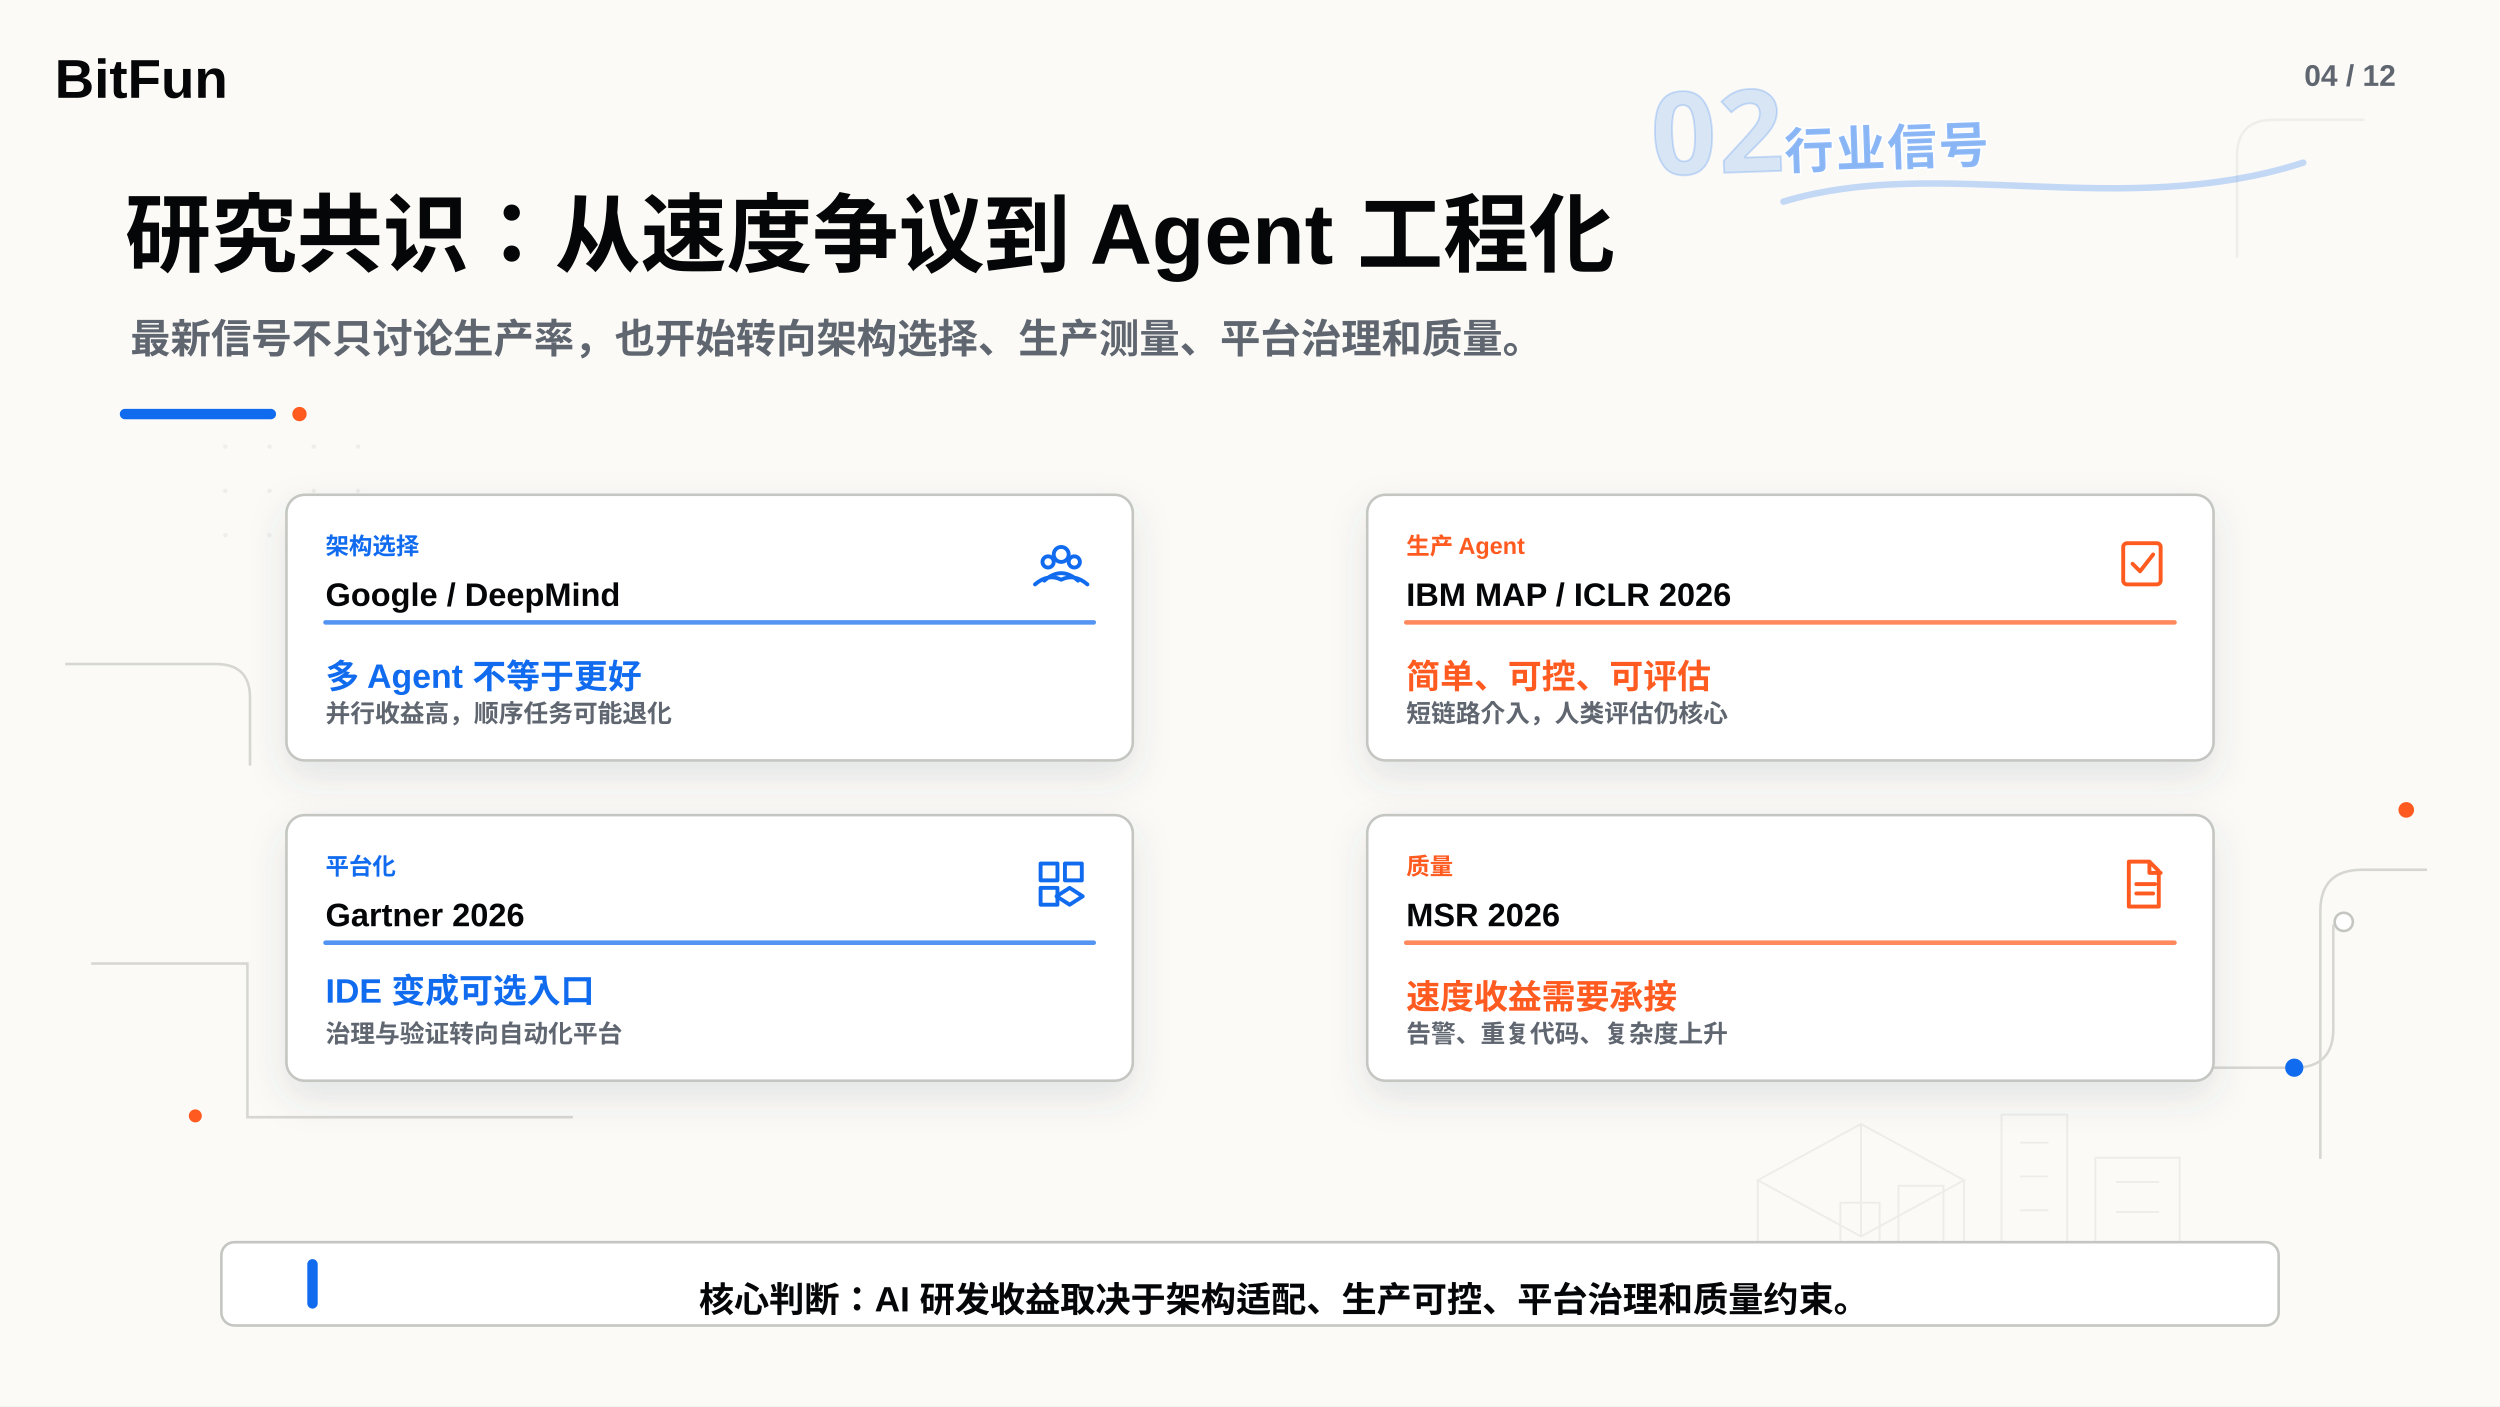
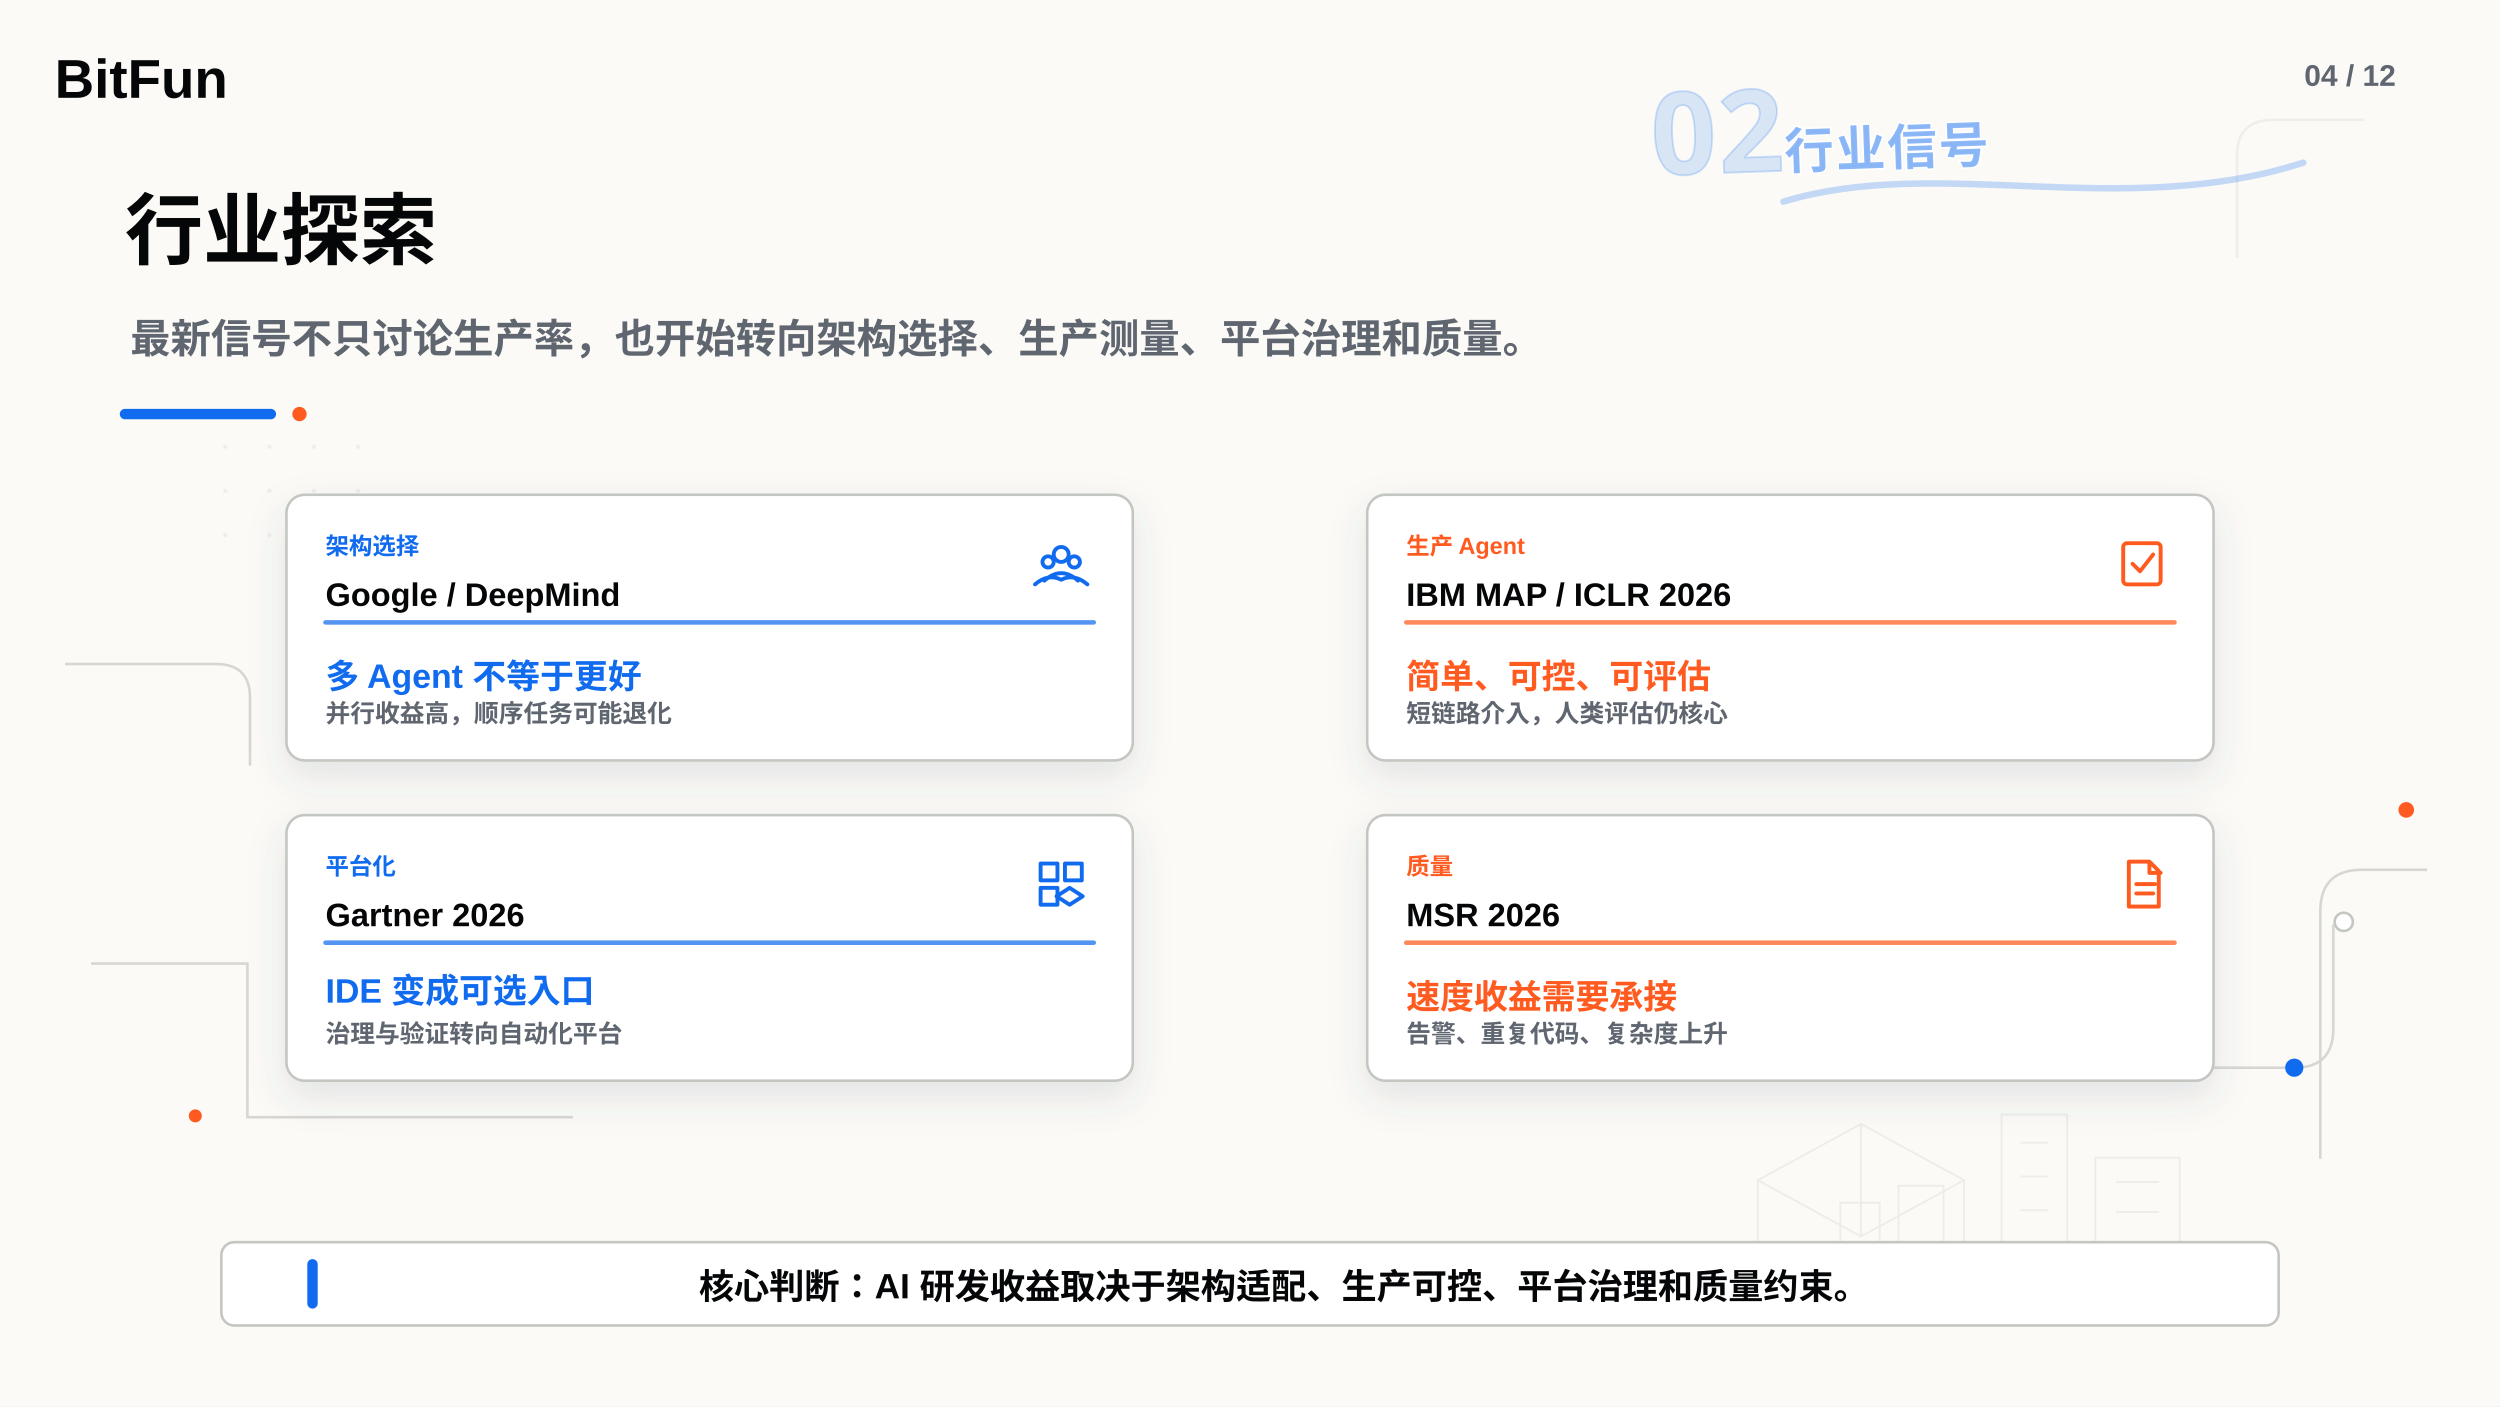
<svg xmlns="http://www.w3.org/2000/svg" width="1920" height="1080" viewBox="0 0 1920 1080">
  <defs>
    <pattern id="lightDots" width="34" height="34" patternUnits="userSpaceOnUse">
      <circle cx="3" cy="3" r="1.7" fill="#C4C6C1" opacity="0.55" />
    </pattern>
    <filter id="paperShadow" x="-18%" y="-18%" width="136%" height="150%">
      <feDropShadow dx="0" dy="12" stdDeviation="14" flood-color="#4B5563" flood-opacity="0.13" />
    </filter>
    <marker id="arrowBlue" markerWidth="12" markerHeight="12" refX="9" refY="6" orient="auto" markerUnits="strokeWidth">
      <path d="M2 2 L10 6 L2 10" fill="none" stroke="#106BEF" stroke-width="2" />
    </marker>
    <marker id="arrowGray" markerWidth="12" markerHeight="12" refX="9" refY="6" orient="auto" markerUnits="strokeWidth">
      <path d="M2 2 L10 6 L2 10" fill="none" stroke="#A5A9AE" stroke-width="2" />
    </marker>
  </defs>
  <rect width="1920" height="1080" fill="#FBFAF7" />
  <path d="M1816 92 h-70 q-28 0 -28 28 v78" stroke="#D7D7D2" stroke-width="2" fill="none" opacity="0.34" />
  <path d="M1782 890 v-190 q0 -32 32 -32 h50" stroke="#D7D7D2" stroke-width="2" fill="none" />
  <path d="M1650 820 h112 q30 0 30 -30 v-80" stroke="#D7D7D2" stroke-width="2" fill="none" />
  <circle cx="1800" cy="708" r="7" fill="#FFFFFF" stroke="#C4C6C1" stroke-width="2" />
  <circle cx="1762" cy="820" r="7" fill="#106BEF" />
  <circle cx="1848" cy="622" r="6" fill="#FF5A1F" />
  <rect x="1378" y="720" width="180" height="120" fill="url(#lightDots)" opacity="0.48" />
  <rect x="152" y="318" width="128" height="96" fill="url(#lightDots)" opacity="0.42" />
  <path d="M70 740 h120 v118 h250" stroke="#D7D7D2" stroke-width="2" fill="none" />
  <path d="M50 510 h116 q26 0 26 26 v52" stroke="#D7D7D2" stroke-width="2" fill="none" />
  <circle cx="150" cy="857" r="5" fill="#FF5A1F" />
  <g opacity="0.26" transform="translate(1350 820) scale(0.72)">
    <path d="M0 120 L110 60 L220 120 L110 180 Z" fill="none" stroke="#C4C6C1" stroke-width="2" />
    <path d="M110 60 V180 M0 120 V220 M220 120 V220 M0 220 H320" stroke="#C4C6C1" stroke-width="2" fill="none" />
    <path d="M260 50 h70 v170 h-70 Z M280 80 h30 M280 116 h30 M280 152 h30" stroke="#C4C6C1" stroke-width="2" fill="none" />
    <path d="M360 96 h90 v124 h-90 Z M382 122 h46 M382 154 h46 M382 186 h46" stroke="#C4C6C1" stroke-width="2" fill="none" />
    <path d="M88 144 h42 v76 h-42 Z M150 126 h48 v94 h-48 Z" stroke="#C4C6C1" stroke-width="2" fill="none" />
  </g>
  <g transform="rotate(-2 1508 104)">
    <text x="1268" y="58" style="font-family:'Arial Black','Microsoft YaHei','Noto Sans SC',sans-serif;font-size:88px;font-weight:900;letter-spacing:1.4px;fill:#106BEF;fill-opacity:0.15;stroke:#106BEF;stroke-width:1.4;stroke-opacity:0.2;paint-order:stroke">02</text>
    <text x="1370" y="92" style="font-family:'Microsoft YaHei','Noto Sans SC','Segoe UI',sans-serif;font-size:38px;font-weight:900;letter-spacing:1.6px;fill:#106BEF;stroke:#FFFFFF;stroke-width:2.4;paint-order:stroke;fill-opacity:0.48">行业信号</text>
    <path d="M1368 150 C1488 118 1628 174 1768 134" stroke="#106BEF" stroke-width="5" stroke-linecap="round" fill="none" opacity="0.24" />
  </g>
  <style>
      text { font-family: "Microsoft YaHei", "Noto Sans SC", "PingFang SC", "Segoe UI", Arial, sans-serif; dominant-baseline: hanging; }
      .brand5 { font-size: 42px; font-weight: 900; fill: #050608; }
      .num5 { font-family: "Arial", "Microsoft YaHei", sans-serif; font-weight: 900; fill: #050608; }
      .h15 { font-size: 68px; font-weight: 900; fill: #050608; letter-spacing: 0; }
      .h25 { font-size: 58px; font-weight: 900; fill: #050608; letter-spacing: 0; }
      .sub5 { font-size: 31px; font-weight: 560; fill: #5F6670; }
      .body5 { font-size: 30px; font-weight: 700; fill: #050608; }
      .muted5 { font-size: 24px; font-weight: 560; fill: #5F6670; }
      .label5 { font-size: 29px; font-weight: 900; fill: #050608; }
      .small5 { font-size: 23px; font-weight: 760; fill: #5F6670; }
      .micro5 { font-size: 19px; font-weight: 760; fill: #5F6670; }
    </style>
  <text x="42" y="46" class="brand5">BitFun</text>
  <text x="1840" y="50" class="small5" text-anchor="end">04 / 12</text>
-   <text x="96" y="146" class="h15" style="font-size:66px">研究共识：从速度争议到 Agent 工程化</text>
+   <text x="96" y="146" class="h15" style="font-size:60px">行业探索</text>
  <text x="100" y="244" class="sub5">最新信号不只讨论生产率，也开始转向架构选择、生产测量、平台治理和质量。</text>
  <path d="M96 318 h112" stroke="#106BEF" stroke-width="8" stroke-linecap="round" />
  <circle cx="230" cy="318" r="5.5" fill="#FF5A1F" />
  <rect x="220" y="380" width="650" height="204" rx="14" fill="#FFFFFF" stroke="#C4C6C1" stroke-width="2" filter="url(#paperShadow)" />
  <text x="250" y="410" class="micro5" style="fill:#106BEF;font-size:18px;font-weight:900">架构选择</text>
  <text x="250" y="448" class="label5" style="font-size:25px;fill:#050608">Google / DeepMind</text>
  <g transform="translate(792 410) scale(0.71875)">
    <circle cx="32" cy="22" r="8" stroke="#106BEF" stroke-width="4.174" stroke-linecap="round" stroke-linejoin="round" fill="none" />
    <circle cx="18" cy="30" r="6" stroke="#106BEF" stroke-width="4.174" stroke-linecap="round" stroke-linejoin="round" fill="none" />
    <circle cx="46" cy="30" r="6" stroke="#106BEF" stroke-width="4.174" stroke-linecap="round" stroke-linejoin="round" fill="none" />
    <path d="M14 50 q18 -16 36 0 M4 54 q14 -12 28 -5 M32 49 q14 -7 28 5" stroke="#106BEF" stroke-width="4.174" stroke-linecap="round" stroke-linejoin="round" fill="none" />
  </g>
  <path d="M250 478 H840" stroke="#106BEF" stroke-width="3.5" stroke-linecap="round" opacity="0.72" />
  <text x="250" y="506" class="body5" style="font-size:26px;fill:#106BEF;font-weight:900">多 Agent 不等于更好</text>
  <text x="250" y="538" class="small5" style="font-size:19px;fill:#5F6670;font-weight:760">并行收益高，顺序任务可能退化</text>
  <rect x="1050" y="380" width="650" height="204" rx="14" fill="#FFFFFF" stroke="#C4C6C1" stroke-width="2" filter="url(#paperShadow)" />
  <text x="1080" y="410" class="micro5" style="fill:#FF5A1F;font-size:18px;font-weight:900">生产 Agent</text>
  <text x="1080" y="448" class="label5" style="font-size:25px;fill:#050608">IBM MAP / ICLR 2026</text>
  <g transform="translate(1622 410) scale(0.71875)">
    <rect x="12" y="10" width="40" height="44" rx="4" stroke="#FF5A1F" stroke-width="4.174" stroke-linecap="round" stroke-linejoin="round" fill="none" />
    <path d="M22 32 l8 8 l14 -18" stroke="#FF5A1F" stroke-width="4.174" stroke-linecap="round" stroke-linejoin="round" fill="none" />
  </g>
  <path d="M1080 478 H1670" stroke="#FF5A1F" stroke-width="3.5" stroke-linecap="round" opacity="0.72" />
  <text x="1080" y="506" class="body5" style="font-size:26px;fill:#FF5A1F;font-weight:900">简单、可控、可评估</text>
  <text x="1080" y="538" class="small5" style="font-size:19px;fill:#5F6670;font-weight:760">短链路介入，人类评估仍核心</text>
  <rect x="220" y="626" width="650" height="204" rx="14" fill="#FFFFFF" stroke="#C4C6C1" stroke-width="2" filter="url(#paperShadow)" />
  <text x="250" y="656" class="micro5" style="fill:#106BEF;font-size:18px;font-weight:900">平台化</text>
  <text x="250" y="694" class="label5" style="font-size:25px;fill:#050608">Gartner 2026</text>
  <g transform="translate(792 656) scale(0.71875)">
    <rect x="10" y="10" width="18" height="18" stroke="#106BEF" stroke-width="4.174" stroke-linecap="round" stroke-linejoin="round" fill="none" />
    <rect x="36" y="10" width="18" height="18" stroke="#106BEF" stroke-width="4.174" stroke-linecap="round" stroke-linejoin="round" fill="none" />
    <rect x="10" y="36" width="18" height="18" stroke="#106BEF" stroke-width="4.174" stroke-linecap="round" stroke-linejoin="round" fill="none" />
    <path d="M41 36 l14 9 l-14 9 l-14 -9 Z" stroke="#106BEF" stroke-width="4.174" stroke-linecap="round" stroke-linejoin="round" fill="none" />
  </g>
  <path d="M250 724 H840" stroke="#106BEF" stroke-width="3.5" stroke-linecap="round" opacity="0.72" />
  <text x="250" y="752" class="body5" style="font-size:26px;fill:#106BEF;font-weight:900">IDE 变成可选入口</text>
  <text x="250" y="784" class="small5" style="font-size:19px;fill:#5F6670;font-weight:760">治理与验证转向自动化平台</text>
  <rect x="1050" y="626" width="650" height="204" rx="14" fill="#FFFFFF" stroke="#C4C6C1" stroke-width="2" filter="url(#paperShadow)" />
  <text x="1080" y="656" class="micro5" style="fill:#FF5A1F;font-size:18px;font-weight:900">质量</text>
  <text x="1080" y="694" class="label5" style="font-size:25px;fill:#050608">MSR 2026</text>
  <g transform="translate(1622 656) scale(0.71875)">
    <path d="M18 8 h22 l10 10 v38 H18 Z M40 8 v12 h12 M26 32 h20 M26 42 h18" stroke="#FF5A1F" stroke-width="4.174" stroke-linecap="round" stroke-linejoin="round" fill="none" />
  </g>
  <path d="M1080 724 H1670" stroke="#FF5A1F" stroke-width="3.5" stroke-linecap="round" opacity="0.72" />
  <text x="1080" y="752" class="body5" style="font-size:26px;fill:#FF5A1F;font-weight:900">速度收益需要承接</text>
  <text x="1080" y="784" class="small5" style="font-size:19px;fill:#5F6670;font-weight:760">告警、重复代码、复杂度上升</text>
  <rect x="170" y="954" width="1580" height="64" rx="10" fill="#FFFFFF" stroke="#C4C6C1" stroke-width="2" />
  <path d="M240 971 v30" stroke="#106BEF" stroke-width="8" stroke-linecap="round" />
-   <text x="986" y="984" class="body5" text-anchor="middle" dominant-baseline="middle" alignment-baseline="middle" style="font-size:27px">核心判断：AI 研发收益取决于架构适配、生产可控、平台治理和质量约束。</text>
+   <text x="986" y="974" class="body5" text-anchor="middle" dominant-baseline="middle" alignment-baseline="middle" style="font-size:27px">核心判断：AI 研发收益取决于架构适配、生产可控、平台治理和质量约束。</text>
</svg>
